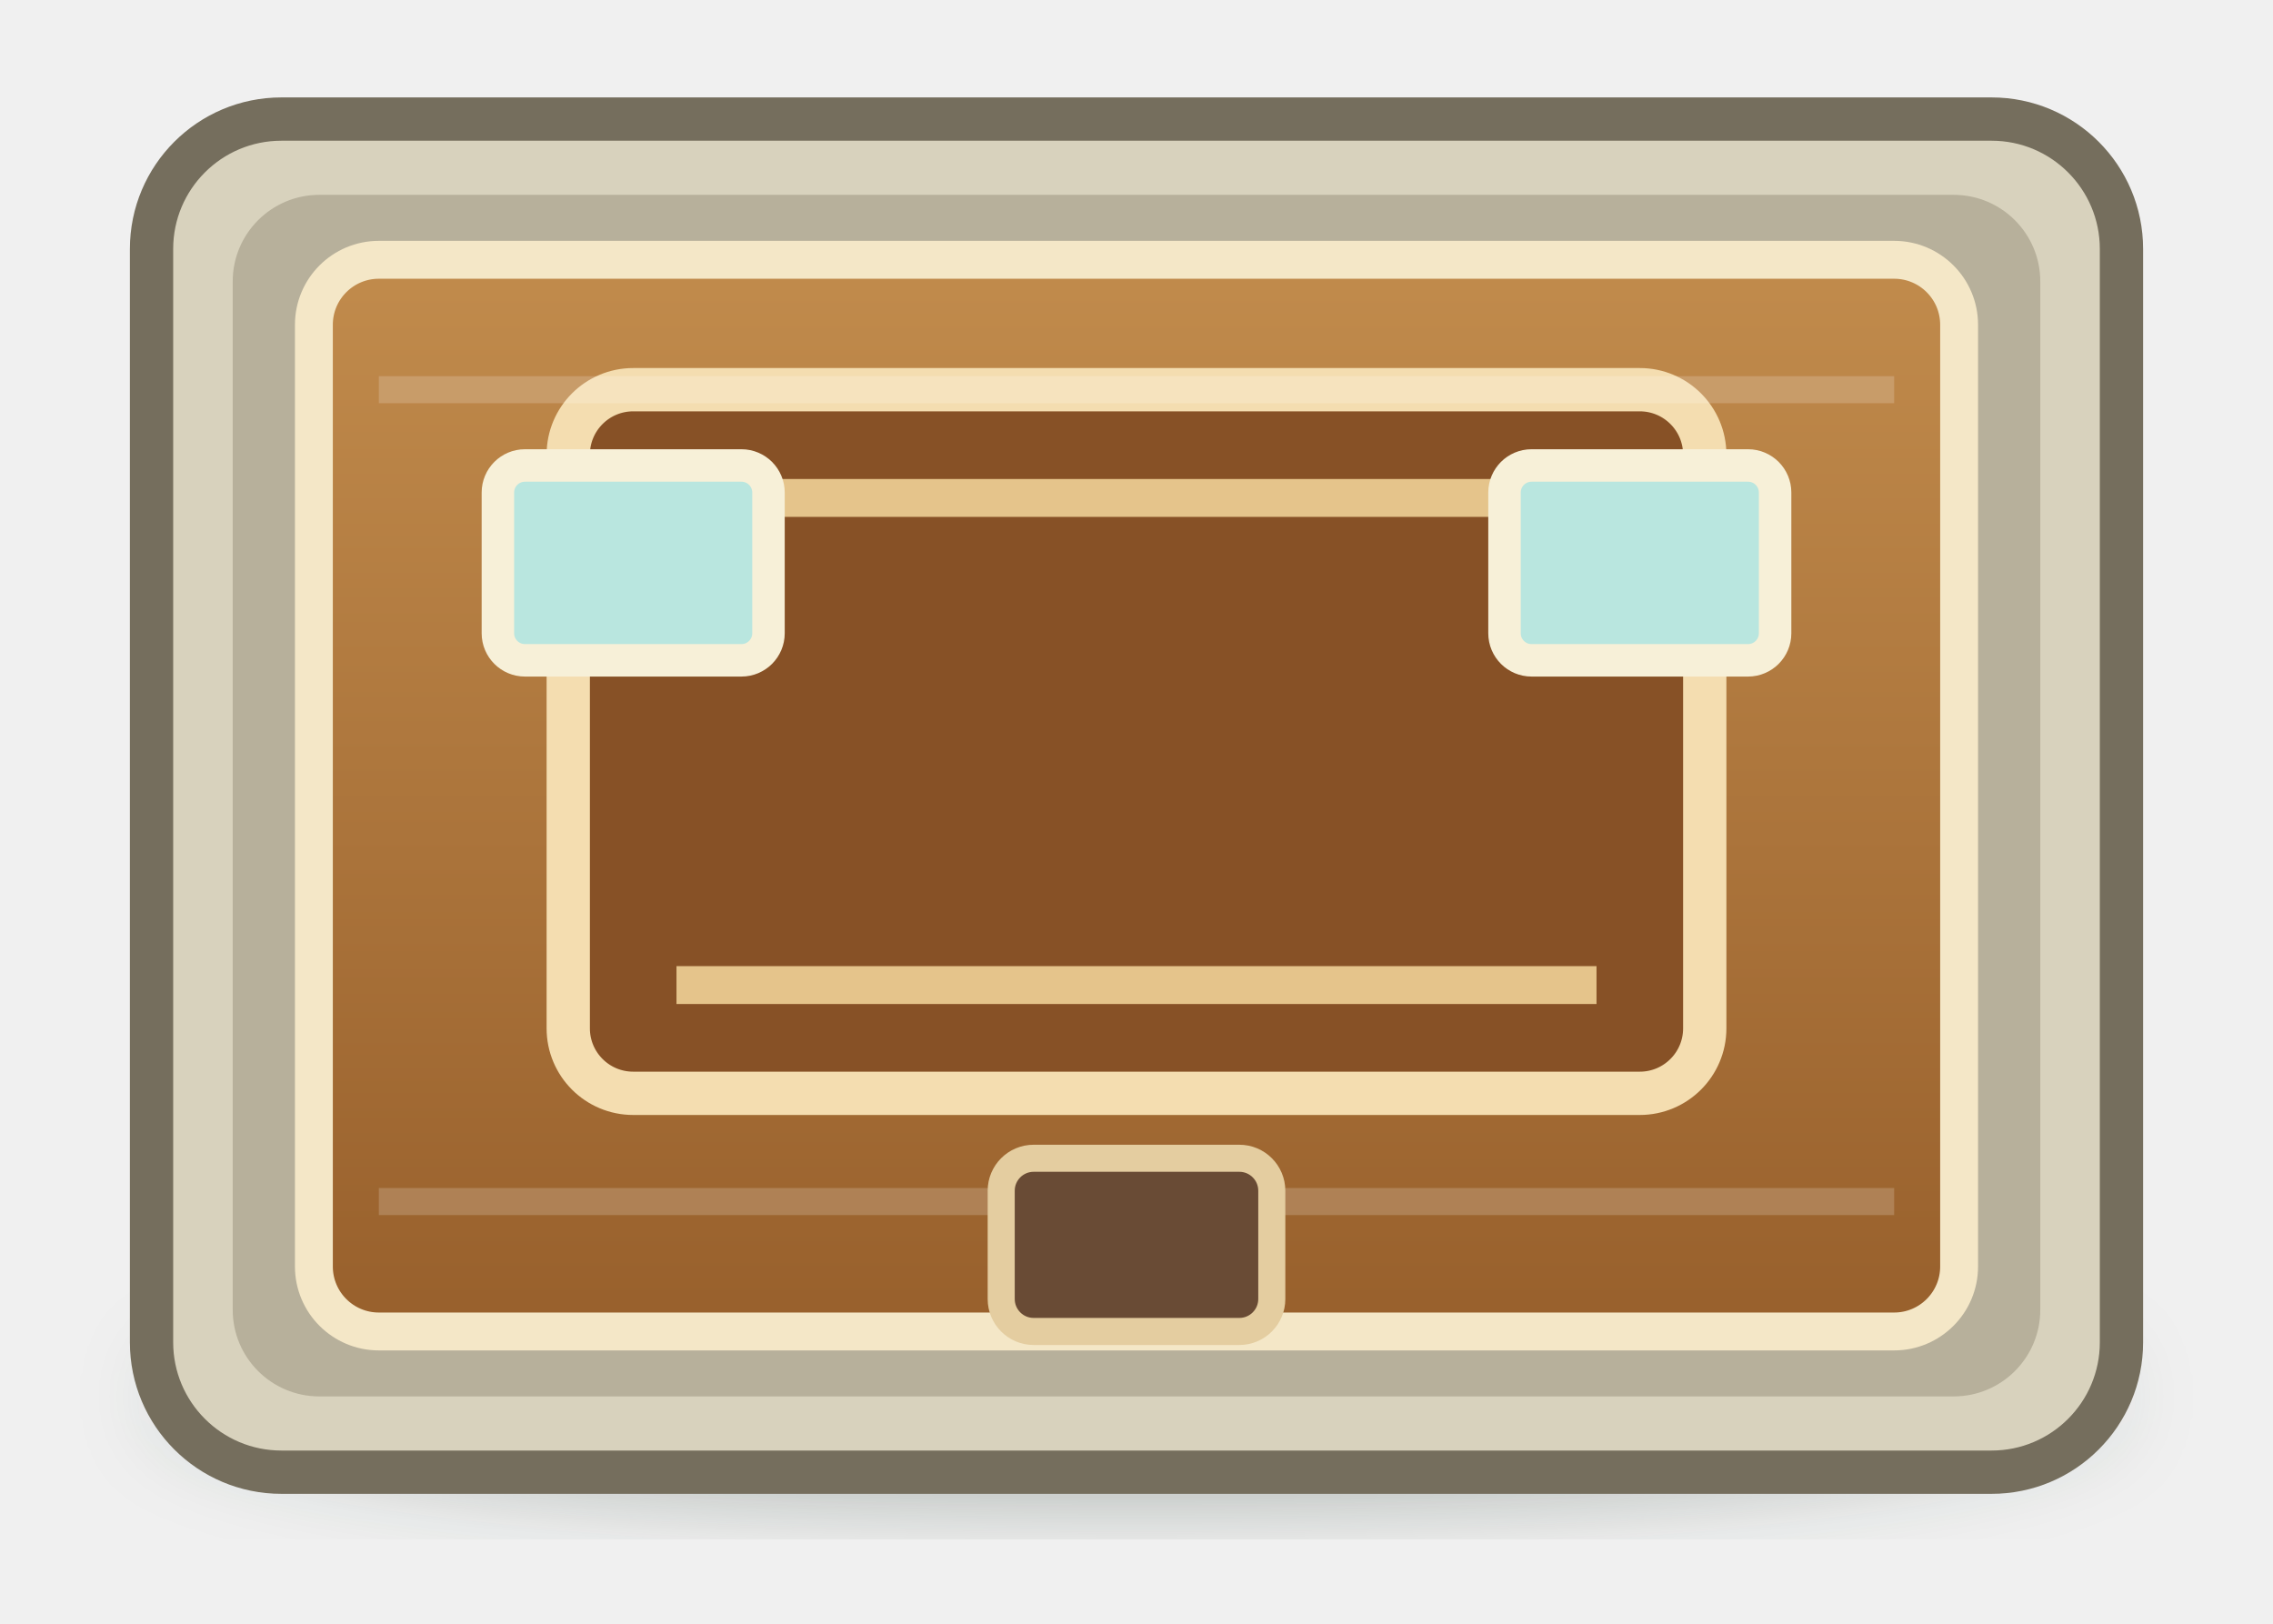
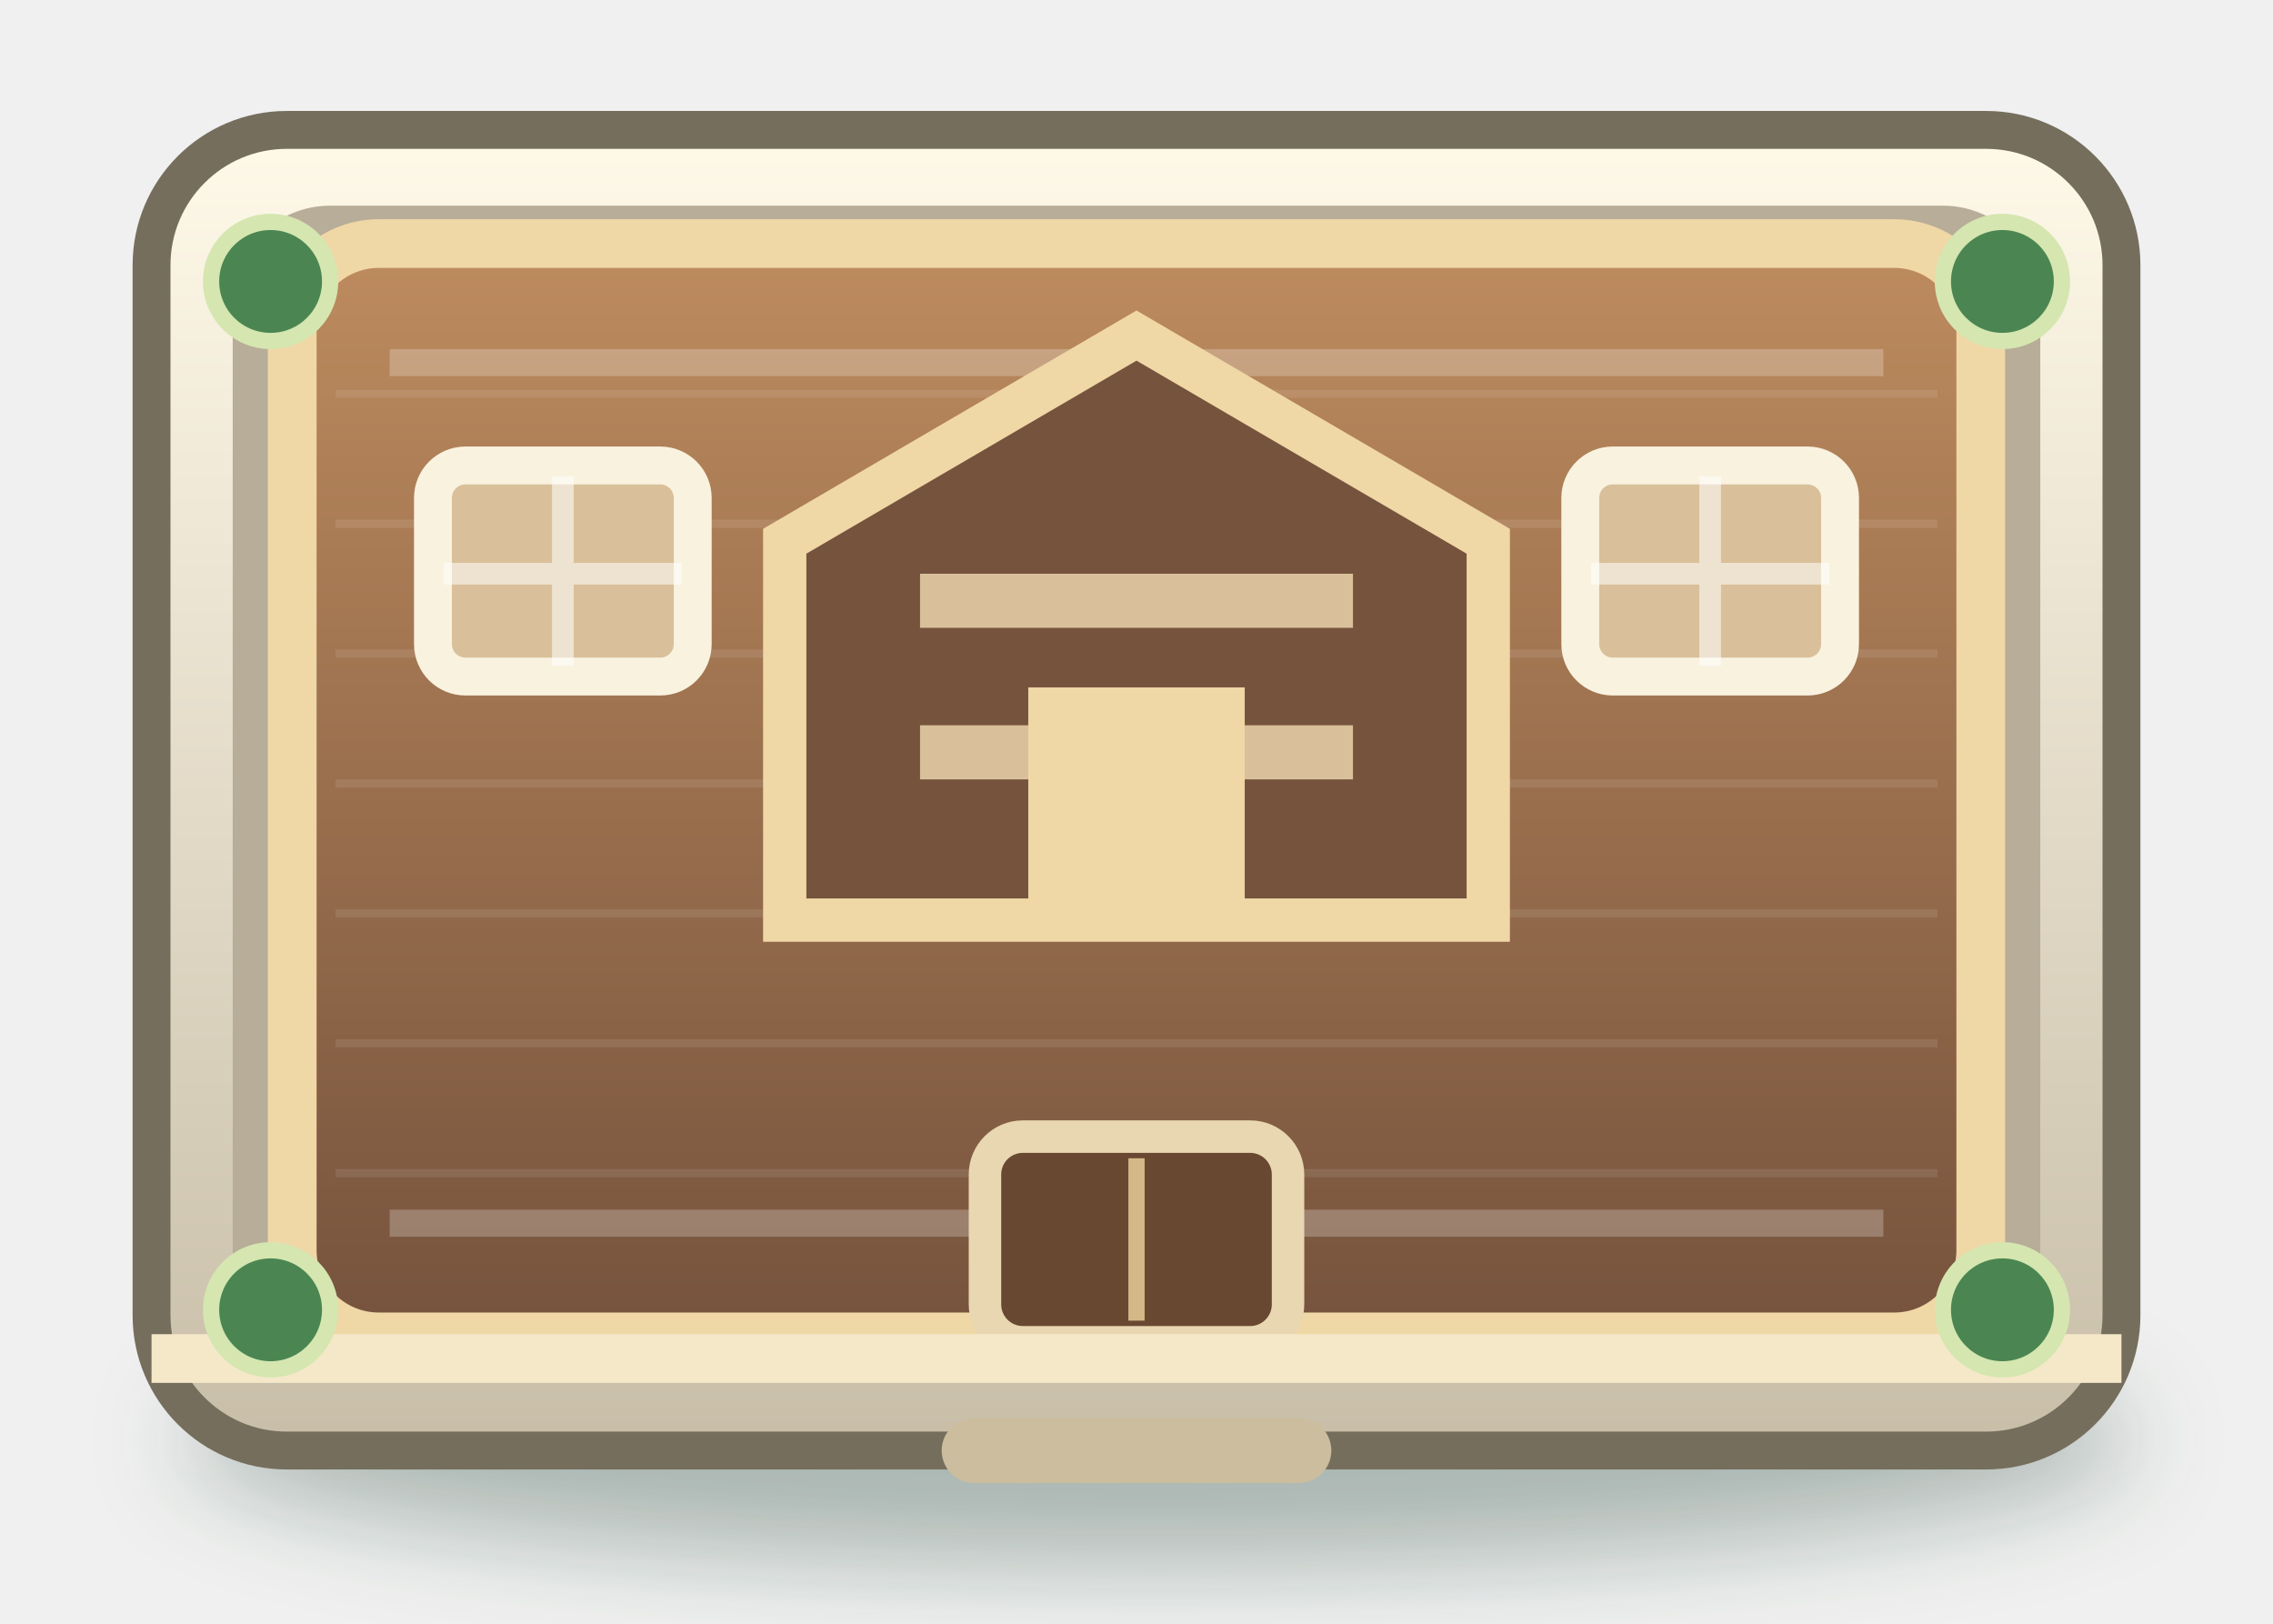
<svg xmlns="http://www.w3.org/2000/svg" width="420" height="300" viewBox="0 0 420 300">
  <defs>
-     <linearGradient id="roof" x2="0" y2="1">
-       <stop stop-color="#c18b4c" />
-       <stop offset="1" stop-color="#98602c" />
+     <linearGradient id="roof" x1="0" y1="0" x2="0" y2="1">
+       <stop stop-color="#bd8b5e" />
+       <stop offset="1" stop-color="#76533d" />
    </linearGradient>
-     <filter id="s">
-       <feGaussianBlur stdDeviation="8" />
+     <linearGradient id="wall" x2="0" y2="1">
+       <stop stop-color="#fff9e9" />
+       <stop offset="1" stop-color="#c8bea8" />
+     </linearGradient>
+     <filter id="shadow" x="-30%" y="-30%" width="160%" height="180%">
+       <feGaussianBlur stdDeviation="9" />
    </filter>
+     <pattern id="lines" width="24" height="24" patternUnits="userSpaceOnUse">
+       <path d="M0 0H24" stroke="#fff" stroke-opacity=".09" stroke-width="3" />
+     </pattern>
  </defs>
-   <ellipse cx="210" cy="258" rx="180" ry="22" fill="#1b3325" opacity=".25" filter="url(#s)" />
-   <rect x="28" y="22" width="364" height="250" rx="24" fill="#d8d2bd" stroke="#756e5d" stroke-width="8" />
-   <rect x="43" y="36" width="334" height="222" rx="16" fill="#b7b09b" />
-   <rect x="58" y="48" width="304" height="198" rx="12" fill="url(#roof)" stroke="#f4e7c7" stroke-width="7" />
-   <rect x="105" y="72" width="210" height="130" rx="12" fill="#875126" stroke="#f4ddb0" stroke-width="8" />
-   <path d="M125 92h170M125 182h170" stroke="#e5c48b" stroke-width="7" />
-   <path d="M70 72H350M70 222H350" stroke="#fff" stroke-opacity=".18" stroke-width="5" />
-   <rect x="185" y="214" width="50" height="32" rx="6" fill="#694b35" stroke="#e4cda0" stroke-width="5" />
-   <rect x="92" y="86" width="50" height="36" rx="5" fill="#b9e6df" stroke="#f7f0d8" stroke-width="6" />
-   <rect x="278" y="86" width="50" height="36" rx="5" fill="#b9e6df" stroke="#f7f0d8" stroke-width="6" />
+   <ellipse cx="214" cy="266" rx="180" ry="23" fill="#183d2d" opacity=".32" filter="url(#shadow)" />
+   <path d="M34 58Q34 26 66 26H354Q386 26 386 58V238Q386 270 354 270H66Q34 270 34 238Z" fill="#8c8777" opacity=".45" />
+   <rect x="28" y="24" width="364" height="244" rx="25" fill="url(#wall)" stroke="#756e5d" stroke-width="7" />
+   <rect x="43" y="38" width="334" height="216" rx="18" fill="#b7ad98" />
+   <rect x="54" y="45" width="312" height="202" rx="16" fill="url(#roof)" stroke="#f0d7a6" stroke-width="9" />
+   <rect x="62" y="53" width="296" height="186" rx="12" fill="url(#lines)" />
+   <path d="M72 67H348M72 226H348" stroke="#fff" stroke-opacity=".24" stroke-width="5" />
+   <g fill="#d9c09a" stroke="#f9f2df" stroke-width="7">
+     <rect x="80" y="86" width="48" height="39" rx="6" />
+     <rect x="292" y="86" width="48" height="39" rx="6" />
+   </g>
+   <g stroke="#fff" stroke-opacity=".55" stroke-width="4">
+     <path d="M104 88v35m-22-17h44M316 88v35m-22-17h44" />
+   </g>
+   <path d="M145 170V100l65-38 65 38v70z" fill="#76533d" stroke="#f0d7a6" stroke-width="8" />
+   <path d="M170 111h80M170 139h80" stroke="#d9c09a" stroke-width="10" />
+   <path d="M190 169v-42h40v42" fill="#f0d7a6" />
+   <rect x="182" y="210" width="56" height="38" rx="7" fill="#694832" stroke="#e8d7b1" stroke-width="6" />
+   <path d="M210 214v30" stroke="#d5b887" stroke-width="3" />
+   <path d="M28 251H392" stroke="#f5e8c9" stroke-width="9" />
+   <g fill="#4b8652" stroke="#d5e6b0" stroke-width="3">
+     <circle cx="50" cy="52" r="11" />
+     <circle cx="370" cy="52" r="11" />
+     <circle cx="50" cy="242" r="11" />
+     <circle cx="370" cy="242" r="11" />
+   </g>
+   <path d="M180 268h60" stroke="#cbbd9e" stroke-width="12" stroke-linecap="round" />
</svg>
